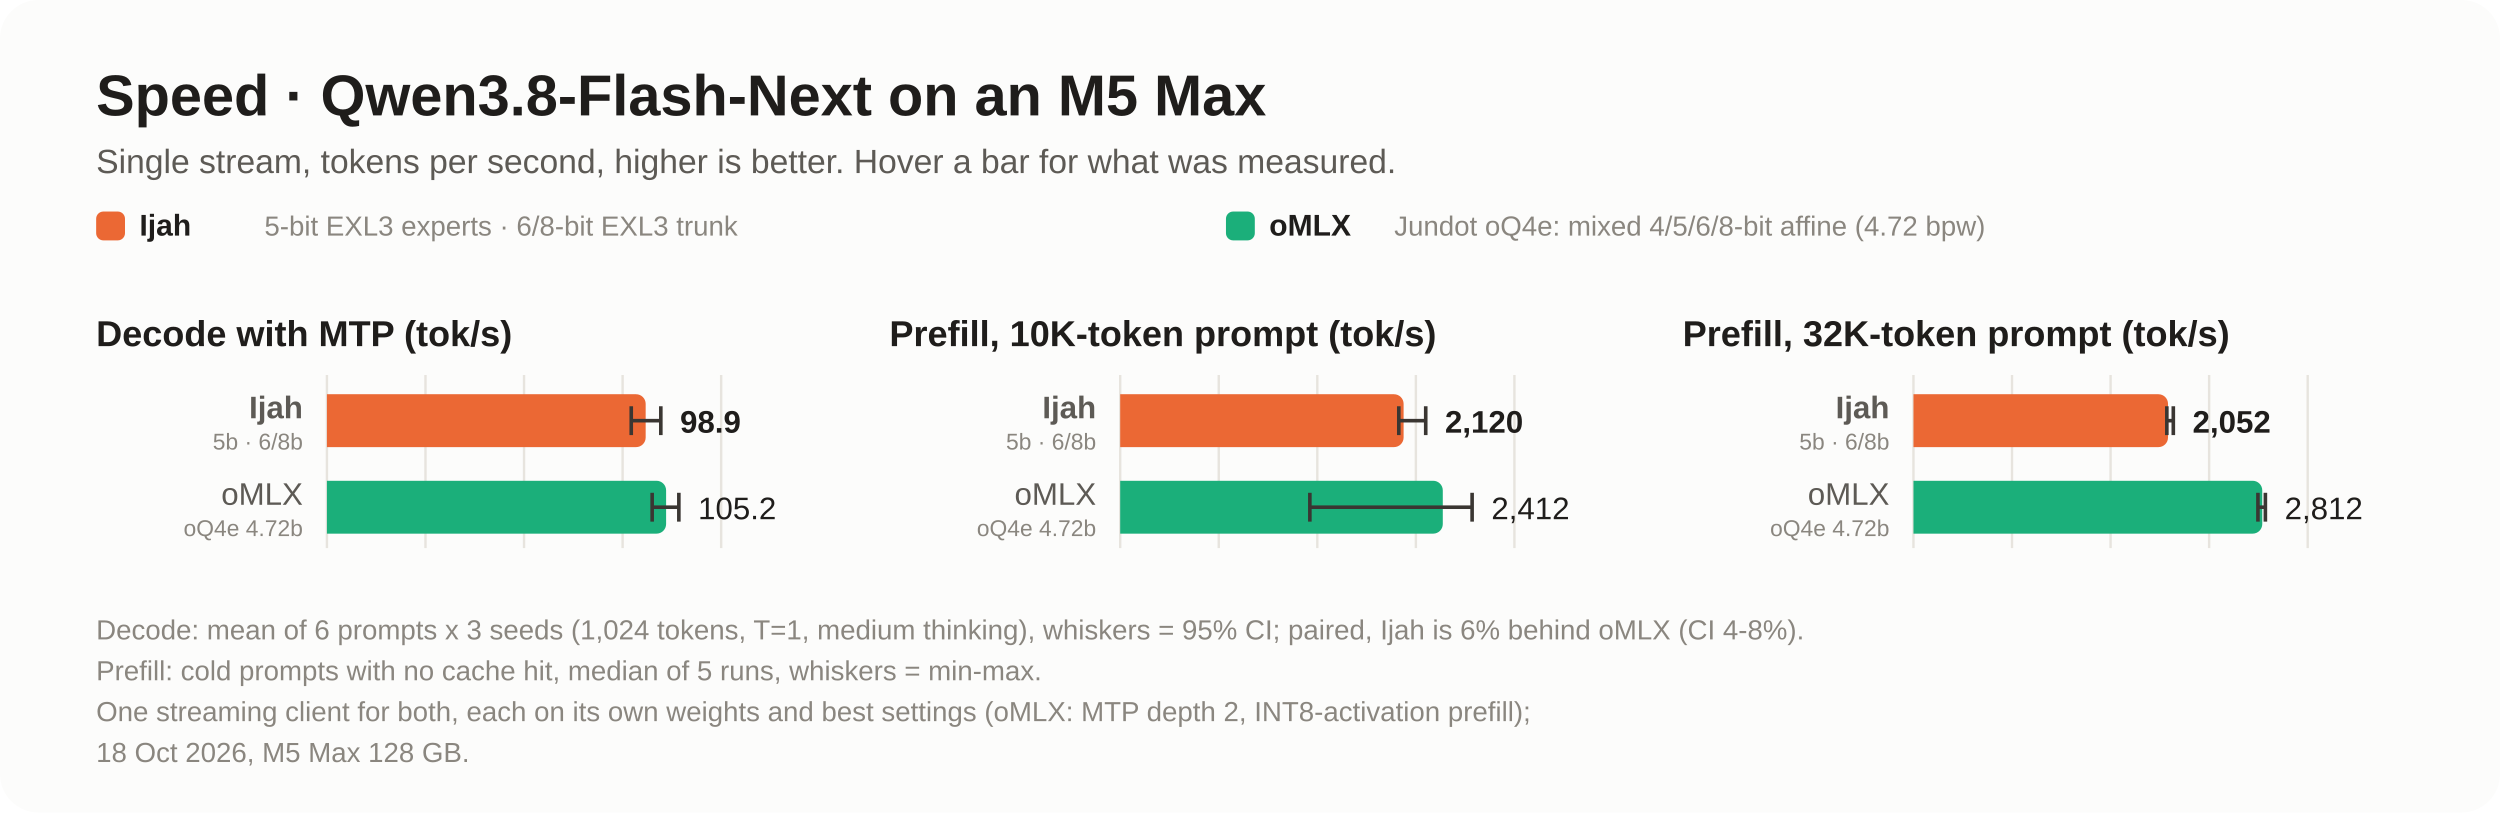
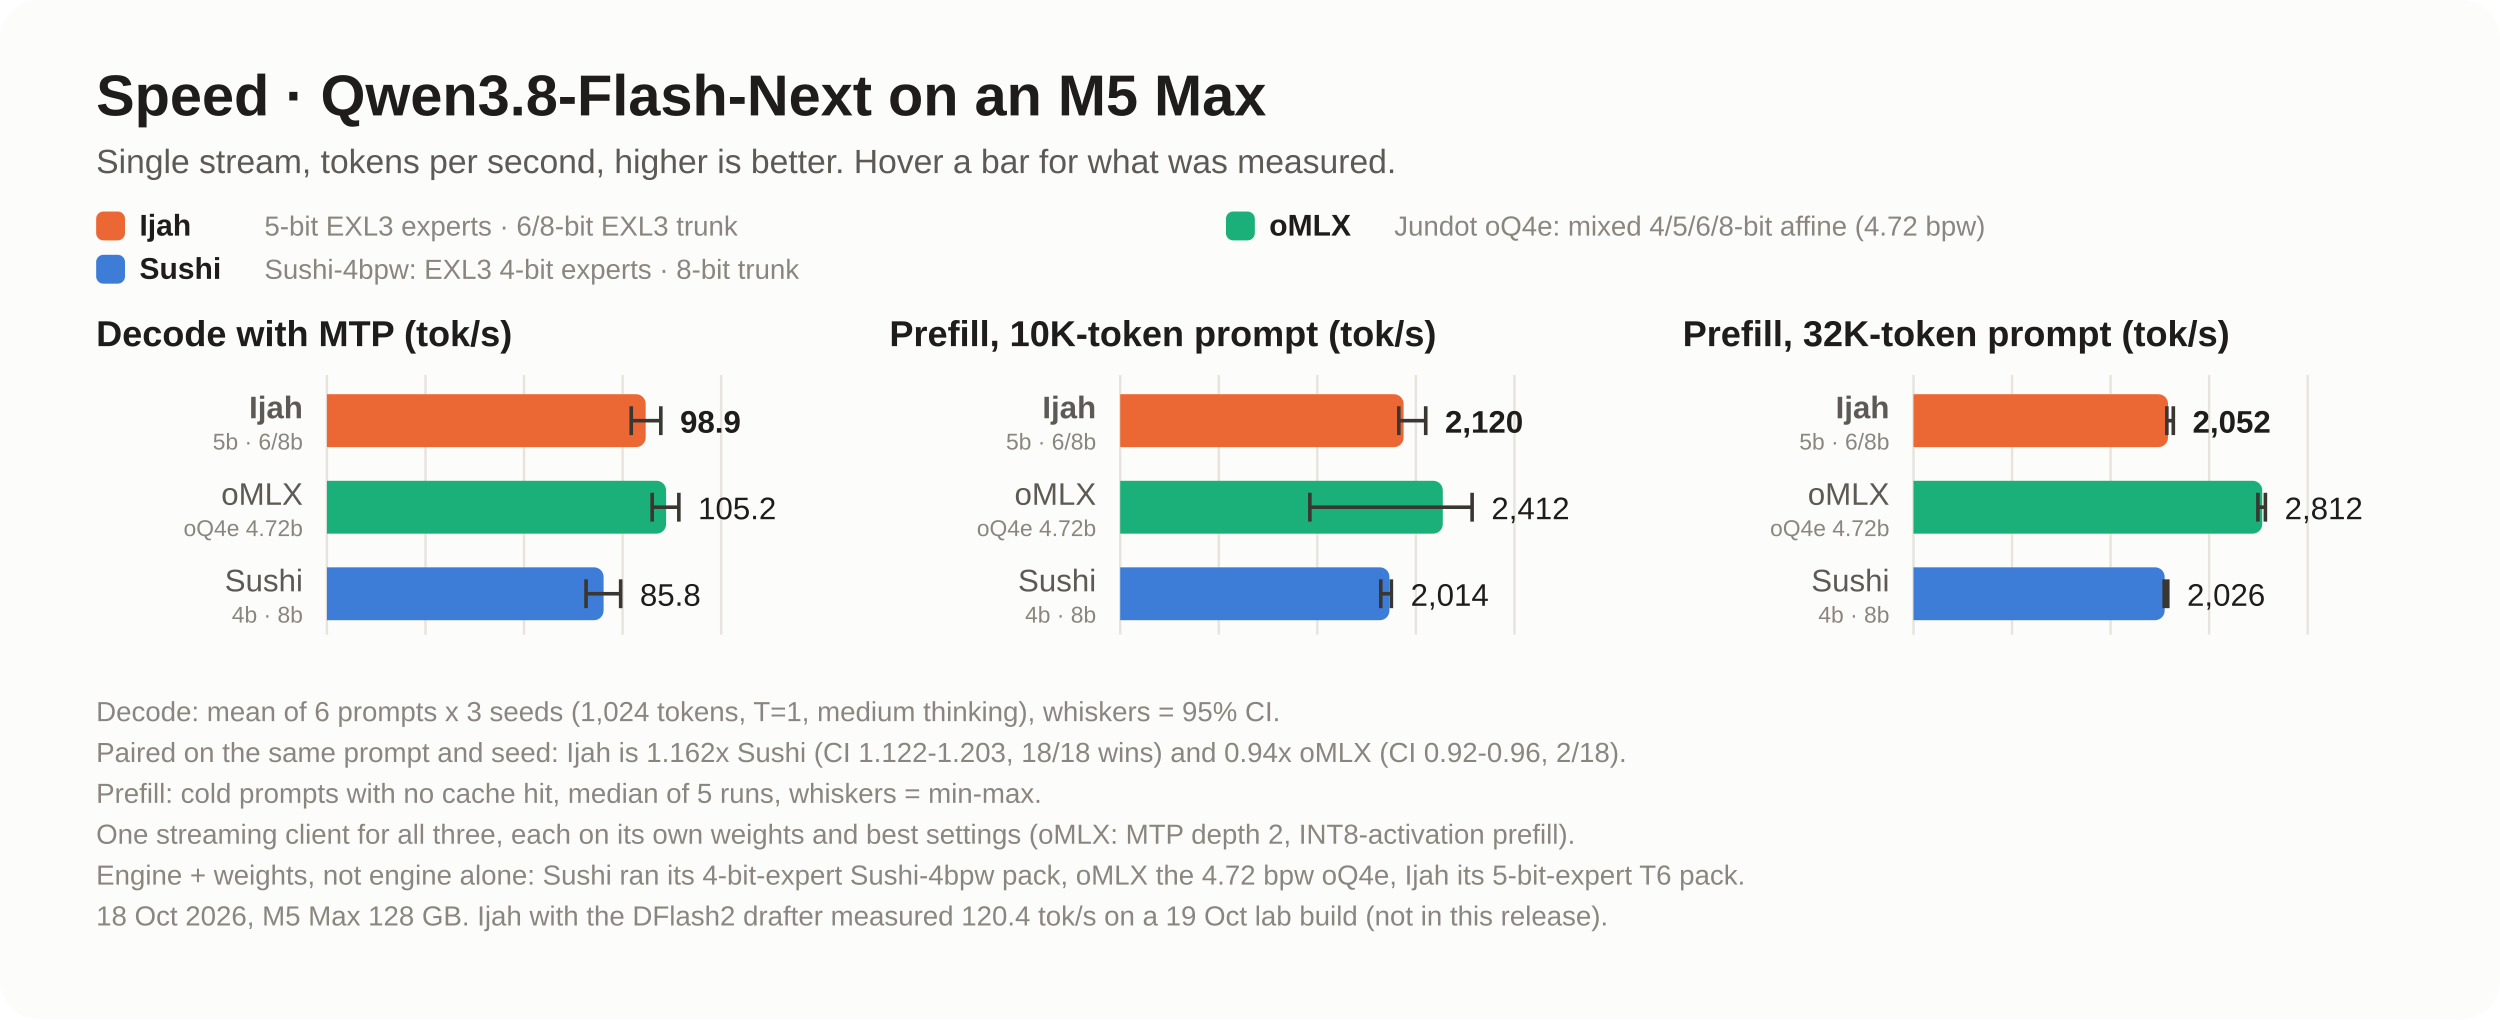
- <svg xmlns="http://www.w3.org/2000/svg" viewBox="0 0 1040 338" width="1040" height="338" role="img" aria-label="Ijah vs oMLX: decode and prefill speed">
+ <svg xmlns="http://www.w3.org/2000/svg" viewBox="0 0 1040 424" width="1040" height="424" role="img" aria-label="Ijah, oMLX and Sushi: decode and prefill speed">
  <style>
  .bg{fill:#fcfcfb} .t1{fill:#1f1d1b} .t2{fill:#5d5a55} .t3{fill:#8a867f} .grid{stroke:#e7e4de}
  .axis{stroke:#bdb8b0} .na{fill:#f1eee8;stroke:#d9d4cb} .gap{stroke:#fcfcfb} .err{stroke:#3a3632}
-   text{font-family:-apple-system, BlinkMacSystemFont, 'Helvetica Neue', Arial, sans-serif} .c-Ijah{fill:#eb6834}.s-Ijah{stroke:#eb6834}.c-oMLX{fill:#1baf7a}.s-oMLX{stroke:#1baf7a}
+   text{font-family:-apple-system, BlinkMacSystemFont, 'Helvetica Neue', Arial, sans-serif} .c-Ijah{fill:#eb6834}.s-Ijah{stroke:#eb6834}.c-oMLX{fill:#1baf7a}.s-oMLX{stroke:#1baf7a}.c-Sushi{fill:#3d7dd8}.s-Sushi{stroke:#3d7dd8}
  @media (prefers-color-scheme: dark) {
    .bg{fill:#1a1a19} .t1{fill:#f0efec} .t2{fill:#c3c2b7} .t3{fill:#8f8d86} .grid{stroke:#2c2b29}
-     .axis{stroke:#4a4844} .na{fill:#242322;stroke:#3a3936} .gap{stroke:#1a1a19} .err{stroke:#e6e3dc} .c-Ijah{fill:#d95926}.s-Ijah{stroke:#d95926}.c-oMLX{fill:#199e70}.s-oMLX{stroke:#199e70}
+     .axis{stroke:#4a4844} .na{fill:#242322;stroke:#3a3936} .gap{stroke:#1a1a19} .err{stroke:#e6e3dc} .c-Ijah{fill:#d95926}.s-Ijah{stroke:#d95926}.c-oMLX{fill:#199e70}.s-oMLX{stroke:#199e70}.c-Sushi{fill:#639bec}.s-Sushi{stroke:#639bec}
  }
</style>
-   <rect class="bg" width="1040" height="338" rx="16" />
+   <rect class="bg" width="1040" height="424" rx="16" />
  <text class="t1" x="40" y="48" font-size="24" font-weight="700">Speed · Qwen3.8-Flash-Next on an M5 Max</text>
  <text class="t2" x="40" y="72" font-size="14">Single stream, tokens per second, higher is better. Hover a bar for what was measured.</text>
  <rect class="c-Ijah" x="40" y="88" width="12" height="12" rx="3" />
  <text class="t1" x="58" y="98" font-size="12.5" font-weight="600">Ijah</text>
  <text class="t3" x="110" y="98" font-size="11.5">5-bit EXL3 experts · 6/8-bit EXL3 trunk</text>
  <rect class="c-oMLX" x="510" y="88" width="12" height="12" rx="3" />
  <text class="t1" x="528" y="98" font-size="12.5" font-weight="600">oMLX</text>
  <text class="t3" x="580" y="98" font-size="11.5">Jundot oQ4e: mixed 4/5/6/8-bit affine (4.72 bpw)</text>
+   <rect class="c-Sushi" x="40" y="106" width="12" height="12" rx="3" />
+   <text class="t1" x="58" y="116" font-size="12.5" font-weight="600">Sushi</text>
+   <text class="t3" x="110" y="116" font-size="11.5">Sushi-4bpw: EXL3 4-bit experts · 8-bit trunk</text>
  <text class="t1" x="40" y="144" font-size="15" font-weight="600">Decode with MTP (tok/s)</text>
-   <line class="grid" x1="136.0" y1="156" x2="136.0" y2="228" stroke-width="1" />
-   <line class="grid" x1="177.0" y1="156" x2="177.0" y2="228" stroke-width="1" />
-   <line class="grid" x1="218.0" y1="156" x2="218.0" y2="228" stroke-width="1" />
-   <line class="grid" x1="259.0" y1="156" x2="259.0" y2="228" stroke-width="1" />
-   <line class="grid" x1="300.0" y1="156" x2="300.0" y2="228" stroke-width="1" />
+   <line class="grid" x1="136.0" y1="156" x2="136.0" y2="264" stroke-width="1" />
+   <line class="grid" x1="177.0" y1="156" x2="177.0" y2="264" stroke-width="1" />
+   <line class="grid" x1="218.0" y1="156" x2="218.0" y2="264" stroke-width="1" />
+   <line class="grid" x1="259.0" y1="156" x2="259.0" y2="264" stroke-width="1" />
+   <line class="grid" x1="300.0" y1="156" x2="300.0" y2="264" stroke-width="1" />
  <text class="t2" x="126" y="174" font-size="13" text-anchor="end" font-weight="700">Ijah</text>
  <text class="t3" x="126" y="187" font-size="9.5" text-anchor="end">5b · 6/8b</text>
  <path class="c-Ijah" d="M136,164 h128.6 a4,4 0 0 1 4,4 v14 a4,4 0 0 1 -4,4 h-128.6 z" />
  <line class="err" x1="262.6" y1="175.0" x2="274.9" y2="175.0" stroke-width="1.5" />
  <line class="err" x1="262.6" y1="169.0" x2="262.6" y2="181.0" stroke-width="1.5" />
  <line class="err" x1="274.9" y1="169.0" x2="274.9" y2="181.0" stroke-width="1.5" />
  <text class="t1" x="282.9" y="180" font-size="13" font-weight="700">98.9</text>
  <text class="t2" x="126" y="210" font-size="13" text-anchor="end">oMLX</text>
  <text class="t3" x="126" y="223" font-size="9.5" text-anchor="end">oQ4e 4.72b</text>
  <path class="c-oMLX" d="M136,200 h137.1 a4,4 0 0 1 4,4 v14 a4,4 0 0 1 -4,4 h-137.1 z" />
  <line class="err" x1="271.3" y1="211.0" x2="282.4" y2="211.0" stroke-width="1.5" />
  <line class="err" x1="271.3" y1="205.0" x2="271.3" y2="217.0" stroke-width="1.5" />
  <line class="err" x1="282.4" y1="205.0" x2="282.4" y2="217.0" stroke-width="1.5" />
  <text class="t1" x="290.4" y="216" font-size="13" font-weight="500">105.2</text>
+   <text class="t2" x="126" y="246" font-size="13" text-anchor="end">Sushi</text>
+   <text class="t3" x="126" y="259" font-size="9.5" text-anchor="end">4b · 8b</text>
+   <path class="c-Sushi" d="M136,236 h111.1 a4,4 0 0 1 4,4 v14 a4,4 0 0 1 -4,4 h-111.1 z" />
+   <line class="err" x1="243.8" y1="247.0" x2="258.2" y2="247.0" stroke-width="1.5" />
+   <line class="err" x1="243.8" y1="241.0" x2="243.8" y2="253.0" stroke-width="1.5" />
+   <line class="err" x1="258.2" y1="241.0" x2="258.2" y2="253.0" stroke-width="1.5" />
+   <text class="t1" x="266.2" y="252" font-size="13" font-weight="500">85.8</text>
  <text class="t1" x="370" y="144" font-size="15" font-weight="600">Prefill, 10K-token prompt (tok/s)</text>
-   <line class="grid" x1="466.0" y1="156" x2="466.0" y2="228" stroke-width="1" />
-   <line class="grid" x1="507.0" y1="156" x2="507.0" y2="228" stroke-width="1" />
-   <line class="grid" x1="548.0" y1="156" x2="548.0" y2="228" stroke-width="1" />
-   <line class="grid" x1="589.0" y1="156" x2="589.0" y2="228" stroke-width="1" />
-   <line class="grid" x1="630.0" y1="156" x2="630.0" y2="228" stroke-width="1" />
+   <line class="grid" x1="466.0" y1="156" x2="466.0" y2="264" stroke-width="1" />
+   <line class="grid" x1="507.0" y1="156" x2="507.0" y2="264" stroke-width="1" />
+   <line class="grid" x1="548.0" y1="156" x2="548.0" y2="264" stroke-width="1" />
+   <line class="grid" x1="589.0" y1="156" x2="589.0" y2="264" stroke-width="1" />
+   <line class="grid" x1="630.0" y1="156" x2="630.0" y2="264" stroke-width="1" />
  <text class="t2" x="456" y="174" font-size="13" text-anchor="end" font-weight="700">Ijah</text>
  <text class="t3" x="456" y="187" font-size="9.5" text-anchor="end">5b · 6/8b</text>
  <path class="c-Ijah" d="M466,164 h113.9 a4,4 0 0 1 4,4 v14 a4,4 0 0 1 -4,4 h-113.9 z" />
  <line class="err" x1="581.9" y1="175.0" x2="593.1" y2="175.0" stroke-width="1.5" />
  <line class="err" x1="581.9" y1="169.0" x2="581.9" y2="181.0" stroke-width="1.5" />
  <line class="err" x1="593.1" y1="169.0" x2="593.1" y2="181.0" stroke-width="1.5" />
  <text class="t1" x="601.1" y="180" font-size="13" font-weight="700">2,120</text>
  <text class="t2" x="456" y="210" font-size="13" text-anchor="end">oMLX</text>
  <text class="t3" x="456" y="223" font-size="9.5" text-anchor="end">oQ4e 4.72b</text>
  <path class="c-oMLX" d="M466,200 h130.2 a4,4 0 0 1 4,4 v14 a4,4 0 0 1 -4,4 h-130.2 z" />
  <line class="err" x1="544.9" y1="211.0" x2="612.4" y2="211.0" stroke-width="1.5" />
  <line class="err" x1="544.9" y1="205.0" x2="544.9" y2="217.0" stroke-width="1.5" />
  <line class="err" x1="612.4" y1="205.0" x2="612.4" y2="217.0" stroke-width="1.5" />
  <text class="t1" x="620.4" y="216" font-size="13" font-weight="500">2,412</text>
+   <text class="t2" x="456" y="246" font-size="13" text-anchor="end">Sushi</text>
+   <text class="t3" x="456" y="259" font-size="9.5" text-anchor="end">4b · 8b</text>
+   <path class="c-Sushi" d="M466,236 h108.0 a4,4 0 0 1 4,4 v14 a4,4 0 0 1 -4,4 h-108.0 z" />
+   <line class="err" x1="574.4" y1="247.0" x2="578.8" y2="247.0" stroke-width="1.5" />
+   <line class="err" x1="574.4" y1="241.0" x2="574.4" y2="253.0" stroke-width="1.5" />
+   <line class="err" x1="578.8" y1="241.0" x2="578.8" y2="253.0" stroke-width="1.5" />
+   <text class="t1" x="586.8" y="252" font-size="13" font-weight="500">2,014</text>
  <text class="t1" x="700" y="144" font-size="15" font-weight="600">Prefill, 32K-token prompt (tok/s)</text>
-   <line class="grid" x1="796.0" y1="156" x2="796.0" y2="228" stroke-width="1" />
-   <line class="grid" x1="837.0" y1="156" x2="837.0" y2="228" stroke-width="1" />
-   <line class="grid" x1="878.0" y1="156" x2="878.0" y2="228" stroke-width="1" />
-   <line class="grid" x1="919.0" y1="156" x2="919.0" y2="228" stroke-width="1" />
-   <line class="grid" x1="960.0" y1="156" x2="960.0" y2="228" stroke-width="1" />
+   <line class="grid" x1="796.0" y1="156" x2="796.0" y2="264" stroke-width="1" />
+   <line class="grid" x1="837.0" y1="156" x2="837.0" y2="264" stroke-width="1" />
+   <line class="grid" x1="878.0" y1="156" x2="878.0" y2="264" stroke-width="1" />
+   <line class="grid" x1="919.0" y1="156" x2="919.0" y2="264" stroke-width="1" />
+   <line class="grid" x1="960.0" y1="156" x2="960.0" y2="264" stroke-width="1" />
  <text class="t2" x="786" y="174" font-size="13" text-anchor="end" font-weight="700">Ijah</text>
  <text class="t3" x="786" y="187" font-size="9.5" text-anchor="end">5b · 6/8b</text>
  <path class="c-Ijah" d="M796,164 h101.9 a4,4 0 0 1 4,4 v14 a4,4 0 0 1 -4,4 h-101.9 z" />
  <line class="err" x1="901.4" y1="175.0" x2="904.1" y2="175.0" stroke-width="1.5" />
  <line class="err" x1="901.4" y1="169.0" x2="901.4" y2="181.0" stroke-width="1.5" />
  <line class="err" x1="904.1" y1="169.0" x2="904.1" y2="181.0" stroke-width="1.5" />
  <text class="t1" x="912.1" y="180" font-size="13" font-weight="700">2,052</text>
  <text class="t2" x="786" y="210" font-size="13" text-anchor="end">oMLX</text>
  <text class="t3" x="786" y="223" font-size="9.5" text-anchor="end">oQ4e 4.72b</text>
  <path class="c-oMLX" d="M796,200 h141.1 a4,4 0 0 1 4,4 v14 a4,4 0 0 1 -4,4 h-141.1 z" />
  <line class="err" x1="939.3" y1="211.0" x2="942.4" y2="211.0" stroke-width="1.5" />
  <line class="err" x1="939.3" y1="205.0" x2="939.3" y2="217.0" stroke-width="1.5" />
  <line class="err" x1="942.4" y1="205.0" x2="942.4" y2="217.0" stroke-width="1.5" />
  <text class="t1" x="950.4" y="216" font-size="13" font-weight="500">2,812</text>
-   <text class="t3" x="40" y="266" font-size="11.5">Decode: mean of 6 prompts x 3 seeds (1,024 tokens, T=1, medium thinking), whiskers = 95% CI; paired, Ijah is 6% behind oMLX (CI 4-8%).</text>
-   <text class="t3" x="40" y="283" font-size="11.5">Prefill: cold prompts with no cache hit, median of 5 runs, whiskers = min-max.</text>
-   <text class="t3" x="40" y="300" font-size="11.5">One streaming client for both, each on its own weights and best settings (oMLX: MTP depth 2, INT8-activation prefill);</text>
-   <text class="t3" x="40" y="317" font-size="11.5">18 Oct 2026, M5 Max 128 GB.</text>
+   <text class="t2" x="786" y="246" font-size="13" text-anchor="end">Sushi</text>
+   <text class="t3" x="786" y="259" font-size="9.5" text-anchor="end">4b · 8b</text>
+   <path class="c-Sushi" d="M796,236 h100.5 a4,4 0 0 1 4,4 v14 a4,4 0 0 1 -4,4 h-100.5 z" />
+   <line class="err" x1="900.3" y1="247.0" x2="901.8" y2="247.0" stroke-width="1.5" />
+   <line class="err" x1="900.3" y1="241.0" x2="900.3" y2="253.0" stroke-width="1.5" />
+   <line class="err" x1="901.8" y1="241.0" x2="901.8" y2="253.0" stroke-width="1.5" />
+   <text class="t1" x="909.8" y="252" font-size="13" font-weight="500">2,026</text>
+   <text class="t3" x="40" y="300" font-size="11.5">Decode: mean of 6 prompts x 3 seeds (1,024 tokens, T=1, medium thinking), whiskers = 95% CI.</text>
+   <text class="t3" x="40" y="317" font-size="11.5">Paired on the same prompt and seed: Ijah is 1.162x Sushi (CI 1.122-1.203, 18/18 wins) and 0.94x oMLX (CI 0.92-0.96, 2/18).</text>
+   <text class="t3" x="40" y="334" font-size="11.5">Prefill: cold prompts with no cache hit, median of 5 runs, whiskers = min-max.</text>
+   <text class="t3" x="40" y="351" font-size="11.5">One streaming client for all three, each on its own weights and best settings (oMLX: MTP depth 2, INT8-activation prefill).</text>
+   <text class="t3" x="40" y="368" font-size="11.5">Engine + weights, not engine alone: Sushi ran its 4-bit-expert Sushi-4bpw pack, oMLX the 4.72 bpw oQ4e, Ijah its 5-bit-expert T6 pack.</text>
+   <text class="t3" x="40" y="385" font-size="11.5">18 Oct 2026, M5 Max 128 GB. Ijah with the DFlash2 drafter measured 120.4 tok/s on a 19 Oct lab build (not in this release).</text>
</svg>
